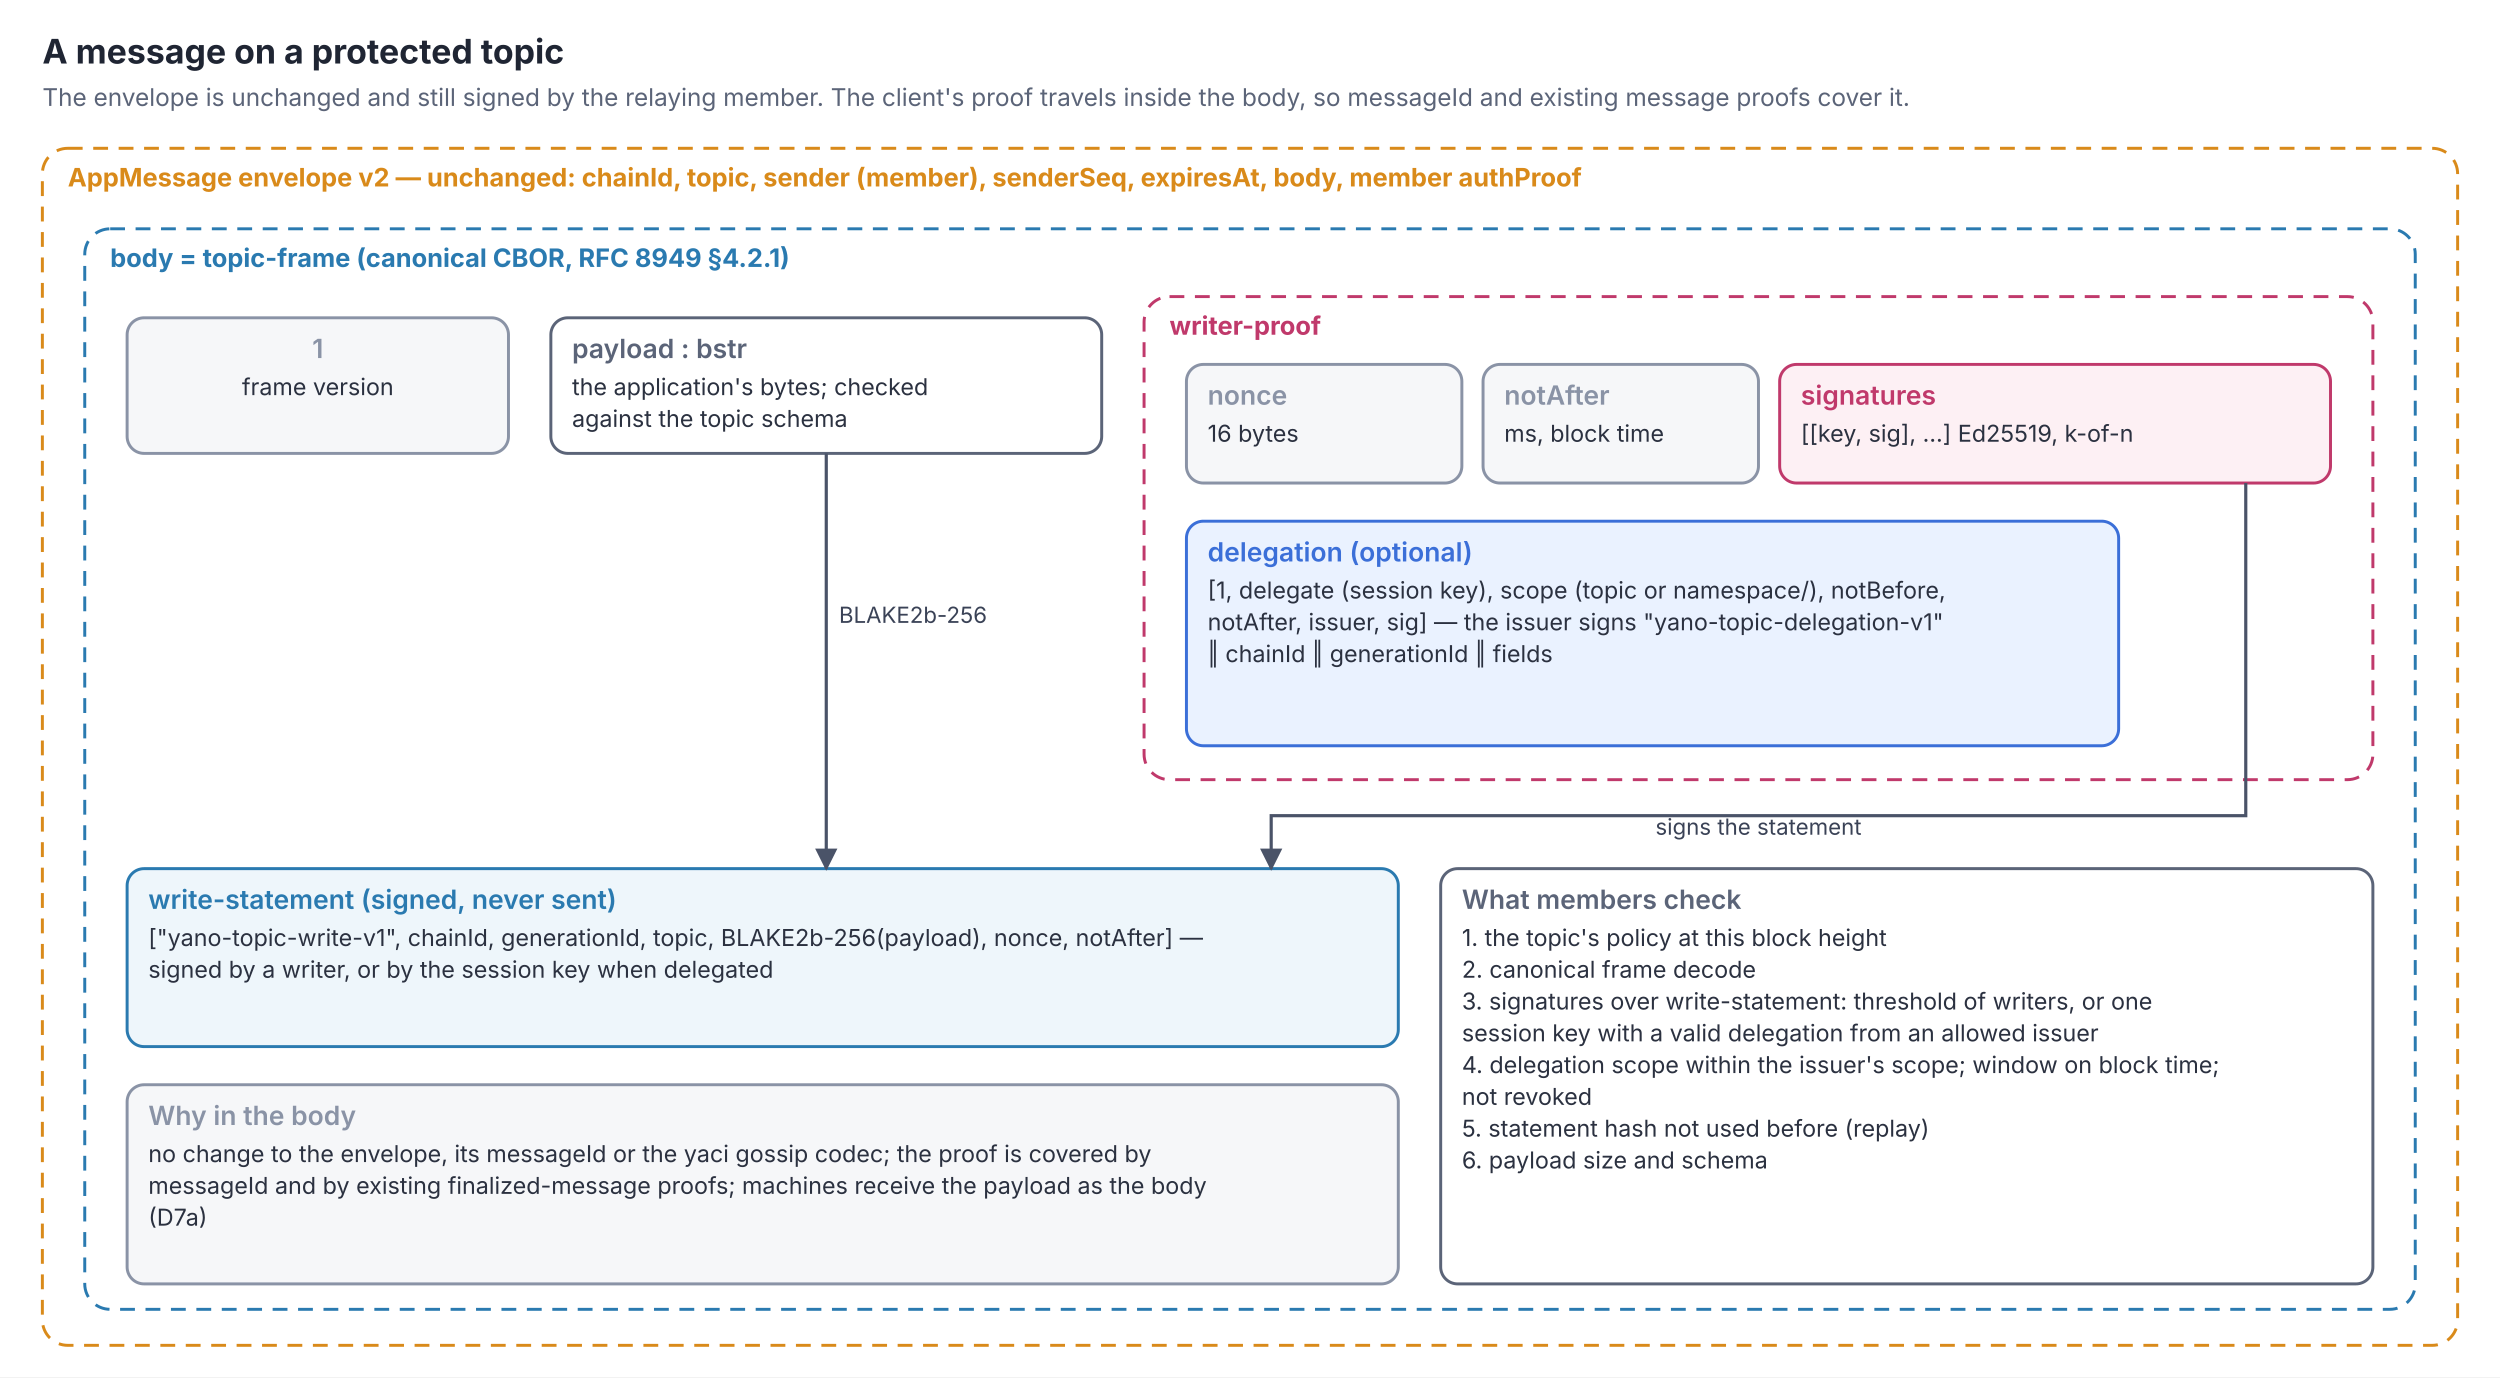
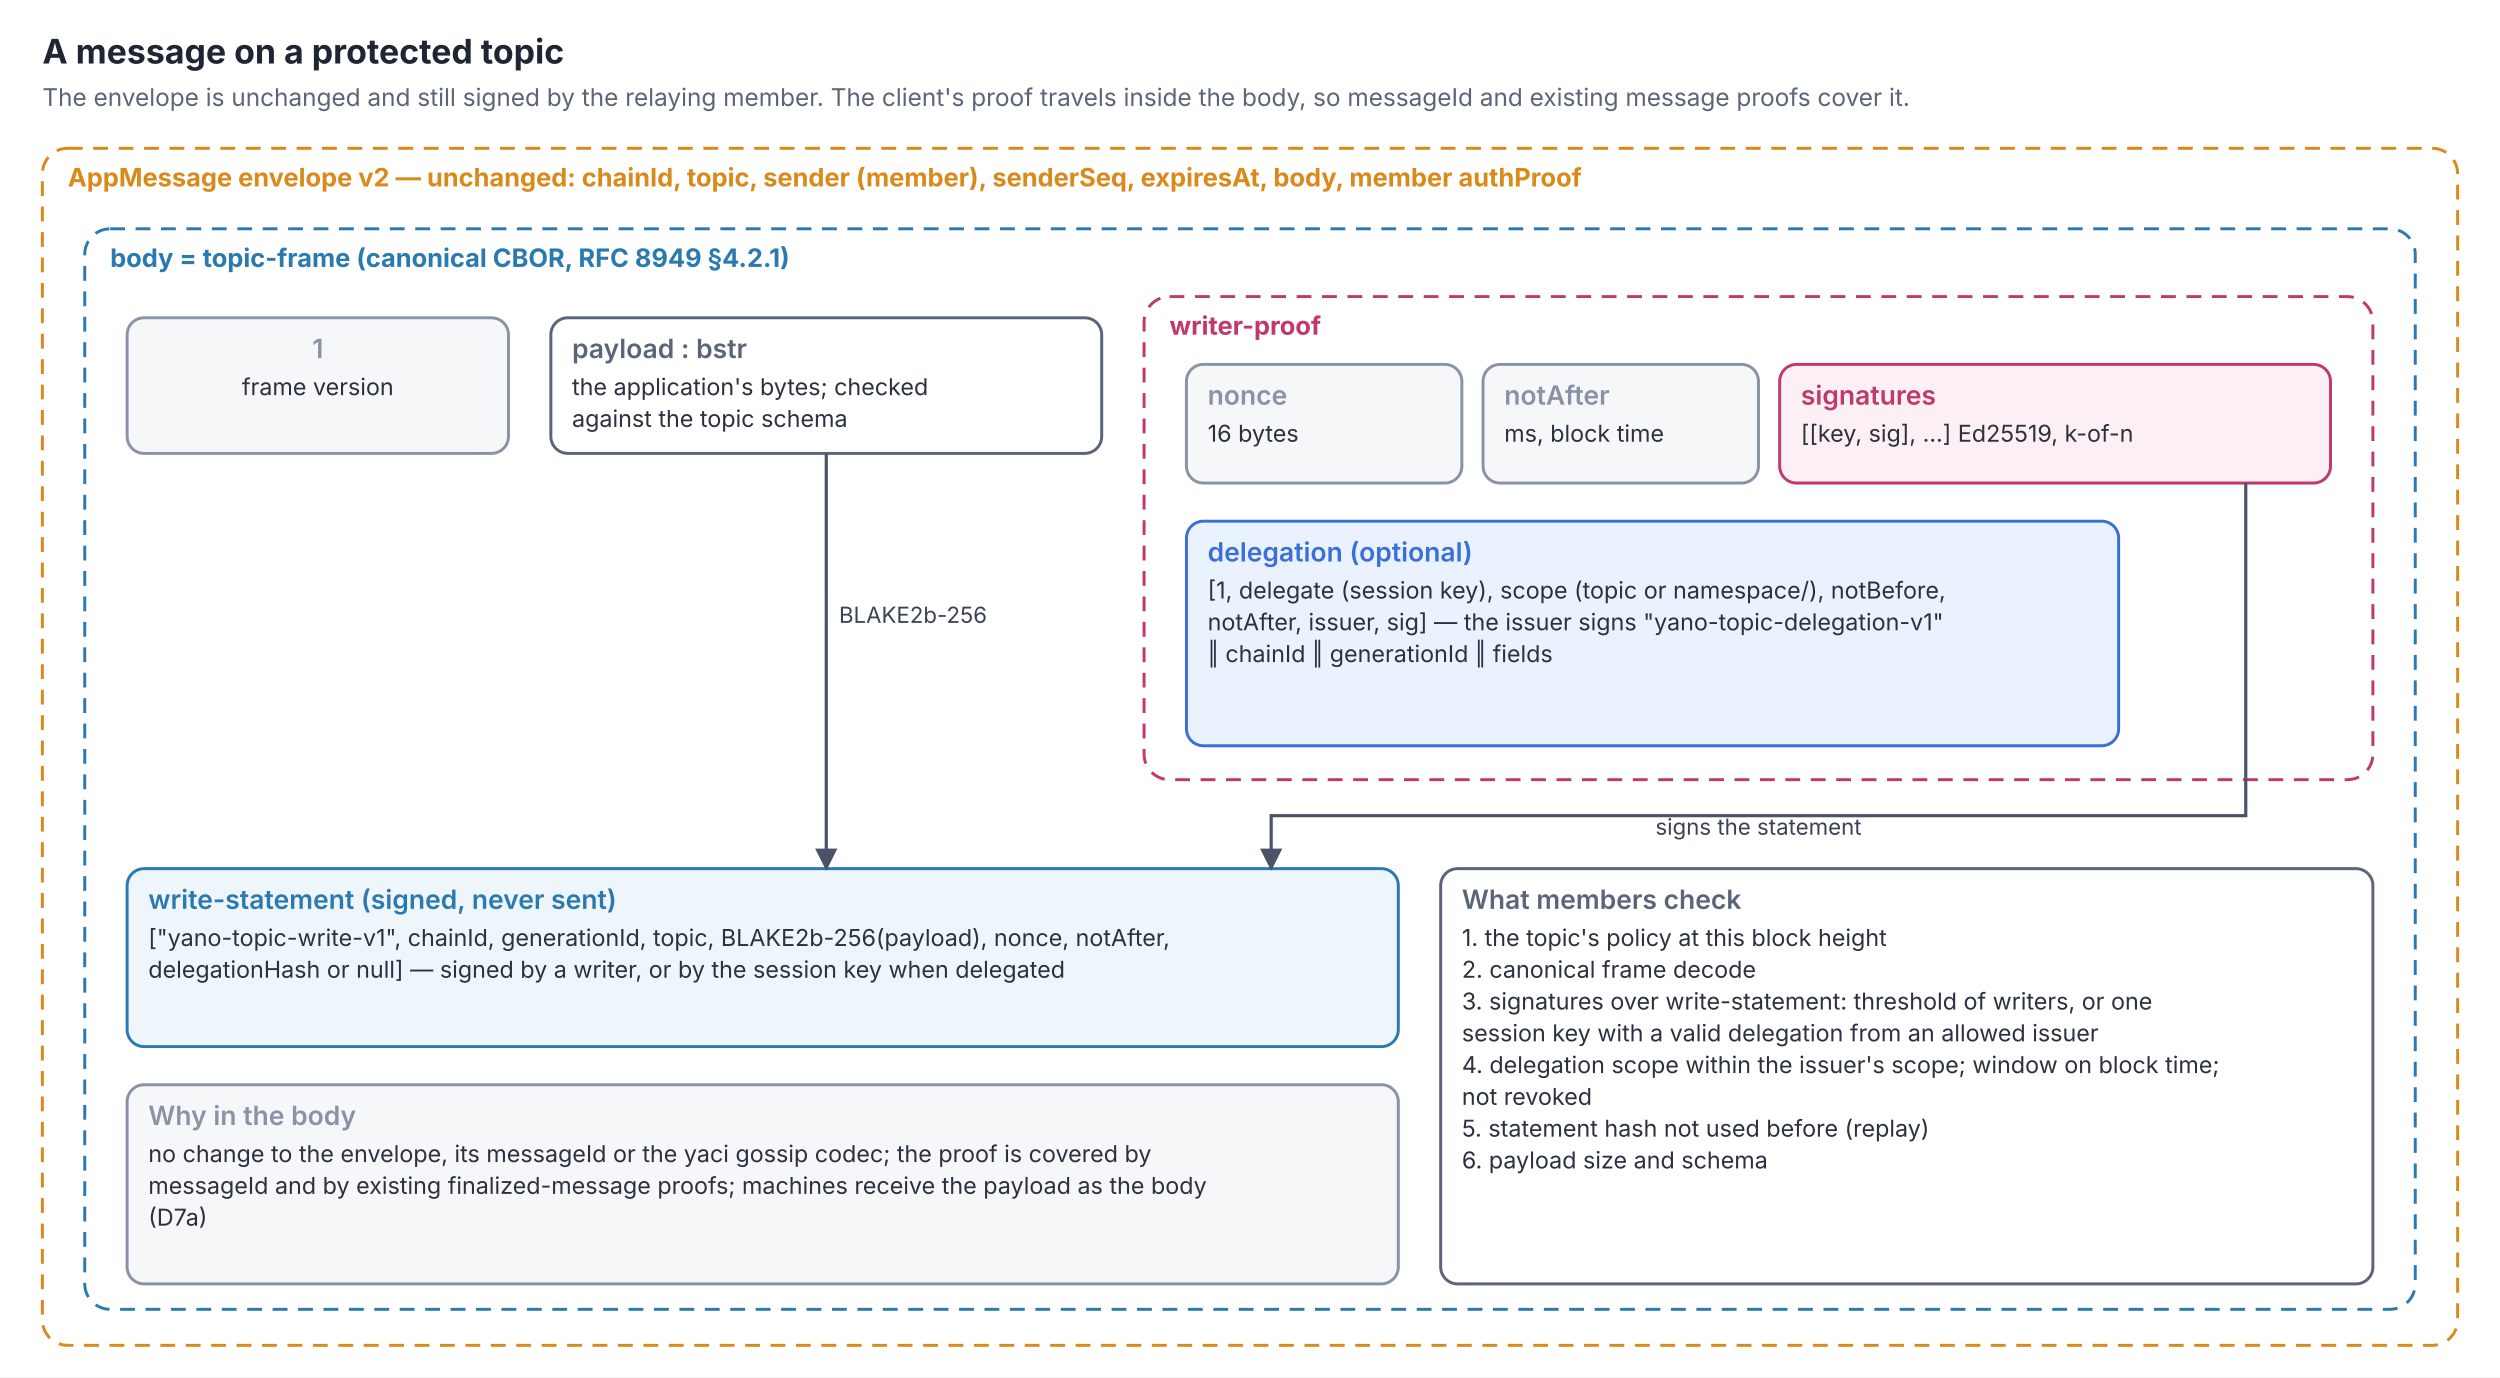
<svg xmlns="http://www.w3.org/2000/svg" width="1180" height="650" viewBox="0 0 1180 650" role="img" aria-label="ADR-039 the body frame and what each signature covers">
  <defs>
    <marker id="arrow" viewBox="0 0 10 10" refX="9" refY="5" markerWidth="7" markerHeight="7" orient="auto-start-reverse">
      <path d="M 0 0 L 10 5 L 0 10 z" fill="#4a5368" />
    </marker>
    <marker id="arrowStart" viewBox="0 0 10 10" refX="1" refY="5" markerWidth="7" markerHeight="7" orient="auto-start-reverse">
      <path d="M 0 0 L 10 5 L 0 10 z" fill="#4a5368" />
    </marker>
  </defs>
  <rect x="0" y="0" width="1180" height="650" fill="#ffffff" />
  <text x="20" y="30" font-family="Inter, 'Segoe UI', Helvetica, Arial, sans-serif" font-size="16" font-weight="700" fill="#1f2533" text-anchor="start">A message on a protected topic</text>
  <text x="20" y="50" font-family="Inter, 'Segoe UI', Helvetica, Arial, sans-serif" font-size="11.5" font-weight="normal" fill="#5b6478" text-anchor="start">The envelope is unchanged and still signed by the relaying member. The client's proof travels inside the body, so messageId and existing message proofs cover it.</text>
  <rect x="20" y="70" width="1140" height="565" rx="12" fill="none" stroke="#d98a1a" stroke-width="1.4" stroke-dasharray="7 5" />
  <text x="32" y="88" font-family="Inter, 'Segoe UI', Helvetica, Arial, sans-serif" font-size="12" font-weight="700" fill="#d98a1a" text-anchor="start">AppMessage envelope v2 — unchanged: chainId, topic, sender (member), senderSeq, expiresAt, body, member authProof</text>
  <rect x="40" y="108" width="1100" height="510" rx="12" fill="none" stroke="#2a7ab0" stroke-width="1.4" stroke-dasharray="7 5" />
  <text x="52" y="126" font-family="Inter, 'Segoe UI', Helvetica, Arial, sans-serif" font-size="12" font-weight="700" fill="#2a7ab0" text-anchor="start">body = topic-frame (canonical CBOR, RFC 8949 §4.2.1)</text>
  <rect x="60" y="150" width="180" height="64" rx="8" fill="#f6f7f9" stroke="#8a93a6" stroke-width="1.4" />
  <text x="150.0" y="169.0" font-family="Inter, 'Segoe UI', Helvetica, Arial, sans-serif" font-size="12.5" font-weight="600" fill="#8a93a6" text-anchor="middle">1</text>
  <text x="150.0" y="186.5" font-family="Inter, 'Segoe UI', Helvetica, Arial, sans-serif" font-size="11" font-weight="normal" fill="#2b3140" text-anchor="middle">frame version</text>
  <rect x="260" y="150" width="260" height="64" rx="8" fill="#ffffff" stroke="#5b6478" stroke-width="1.4" />
  <text x="270" y="169.0" font-family="Inter, 'Segoe UI', Helvetica, Arial, sans-serif" font-size="12.5" font-weight="600" fill="#5b6478" text-anchor="start">payload : bstr</text>
  <text x="270" y="186.5" font-family="Inter, 'Segoe UI', Helvetica, Arial, sans-serif" font-size="11" font-weight="normal" fill="#2b3140" text-anchor="start">the application's bytes; checked</text>
  <text x="270" y="201.5" font-family="Inter, 'Segoe UI', Helvetica, Arial, sans-serif" font-size="11" font-weight="normal" fill="#2b3140" text-anchor="start">against the topic schema</text>
  <rect x="540" y="140" width="580" height="228" rx="12" fill="none" stroke="#c0396b" stroke-width="1.4" stroke-dasharray="7 5" />
  <text x="552" y="158" font-family="Inter, 'Segoe UI', Helvetica, Arial, sans-serif" font-size="12" font-weight="700" fill="#c0396b" text-anchor="start">writer-proof</text>
  <rect x="560" y="172" width="130" height="56" rx="8" fill="#f6f7f9" stroke="#8a93a6" stroke-width="1.4" />
  <text x="570" y="191.0" font-family="Inter, 'Segoe UI', Helvetica, Arial, sans-serif" font-size="12.5" font-weight="600" fill="#8a93a6" text-anchor="start">nonce</text>
  <text x="570" y="208.5" font-family="Inter, 'Segoe UI', Helvetica, Arial, sans-serif" font-size="11" font-weight="normal" fill="#2b3140" text-anchor="start">16 bytes</text>
  <rect x="700" y="172" width="130" height="56" rx="8" fill="#f6f7f9" stroke="#8a93a6" stroke-width="1.4" />
  <text x="710" y="191.0" font-family="Inter, 'Segoe UI', Helvetica, Arial, sans-serif" font-size="12.5" font-weight="600" fill="#8a93a6" text-anchor="start">notAfter</text>
  <text x="710" y="208.5" font-family="Inter, 'Segoe UI', Helvetica, Arial, sans-serif" font-size="11" font-weight="normal" fill="#2b3140" text-anchor="start">ms, block time</text>
  <rect x="840" y="172" width="260" height="56" rx="8" fill="#fdf0f4" stroke="#c0396b" stroke-width="1.4" />
  <text x="850" y="191.0" font-family="Inter, 'Segoe UI', Helvetica, Arial, sans-serif" font-size="12.5" font-weight="600" fill="#c0396b" text-anchor="start">signatures</text>
  <text x="850" y="208.5" font-family="Inter, 'Segoe UI', Helvetica, Arial, sans-serif" font-size="11" font-weight="normal" fill="#2b3140" text-anchor="start">[[key, sig], …] Ed25519, k-of-n</text>
  <rect x="560" y="246" width="440" height="106" rx="8" fill="#eaf2ff" stroke="#3b6fd8" stroke-width="1.4" />
  <text x="570" y="265.0" font-family="Inter, 'Segoe UI', Helvetica, Arial, sans-serif" font-size="12.5" font-weight="600" fill="#3b6fd8" text-anchor="start">delegation (optional)</text>
  <text x="570" y="282.5" font-family="Inter, 'Segoe UI', Helvetica, Arial, sans-serif" font-size="11" font-weight="normal" fill="#2b3140" text-anchor="start">[1, delegate (session key), scope (topic or namespace/), notBefore,</text>
  <text x="570" y="297.5" font-family="Inter, 'Segoe UI', Helvetica, Arial, sans-serif" font-size="11" font-weight="normal" fill="#2b3140" text-anchor="start">notAfter, issuer, sig] — the issuer signs "yano-topic-delegation-v1"</text>
  <text x="570" y="312.5" font-family="Inter, 'Segoe UI', Helvetica, Arial, sans-serif" font-size="11" font-weight="normal" fill="#2b3140" text-anchor="start">‖ chainId ‖ generationId ‖ fields</text>
  <rect x="60" y="410" width="600" height="84" rx="8" fill="#eef6fb" stroke="#2a7ab0" stroke-width="1.4" />
  <text x="70" y="429.0" font-family="Inter, 'Segoe UI', Helvetica, Arial, sans-serif" font-size="12.5" font-weight="600" fill="#2a7ab0" text-anchor="start">write-statement (signed, never sent)</text>
-   <text x="70" y="446.5" font-family="Inter, 'Segoe UI', Helvetica, Arial, sans-serif" font-size="11" font-weight="normal" fill="#2b3140" text-anchor="start">["yano-topic-write-v1", chainId, generationId, topic, BLAKE2b-256(payload), nonce, notAfter] —</text>
-   <text x="70" y="461.5" font-family="Inter, 'Segoe UI', Helvetica, Arial, sans-serif" font-size="11" font-weight="normal" fill="#2b3140" text-anchor="start">signed by a writer, or by the session key when delegated</text>
+   <text x="70" y="446.5" font-family="Inter, 'Segoe UI', Helvetica, Arial, sans-serif" font-size="11" font-weight="normal" fill="#2b3140" text-anchor="start">["yano-topic-write-v1", chainId, generationId, topic, BLAKE2b-256(payload), nonce, notAfter,</text>
+   <text x="70" y="461.5" font-family="Inter, 'Segoe UI', Helvetica, Arial, sans-serif" font-size="11" font-weight="normal" fill="#2b3140" text-anchor="start">delegationHash or null] — signed by a writer, or by the session key when delegated</text>
  <rect x="680" y="410" width="440" height="196" rx="8" fill="#ffffff" stroke="#5b6478" stroke-width="1.4" />
  <text x="690" y="429.0" font-family="Inter, 'Segoe UI', Helvetica, Arial, sans-serif" font-size="12.5" font-weight="600" fill="#5b6478" text-anchor="start">What members check</text>
  <text x="690" y="446.5" font-family="Inter, 'Segoe UI', Helvetica, Arial, sans-serif" font-size="11" font-weight="normal" fill="#2b3140" text-anchor="start">1. the topic's policy at this block height</text>
  <text x="690" y="461.5" font-family="Inter, 'Segoe UI', Helvetica, Arial, sans-serif" font-size="11" font-weight="normal" fill="#2b3140" text-anchor="start">2. canonical frame decode</text>
  <text x="690" y="476.5" font-family="Inter, 'Segoe UI', Helvetica, Arial, sans-serif" font-size="11" font-weight="normal" fill="#2b3140" text-anchor="start">3. signatures over write-statement: threshold of writers, or one</text>
  <text x="690" y="491.5" font-family="Inter, 'Segoe UI', Helvetica, Arial, sans-serif" font-size="11" font-weight="normal" fill="#2b3140" text-anchor="start">session key with a valid delegation from an allowed issuer</text>
  <text x="690" y="506.5" font-family="Inter, 'Segoe UI', Helvetica, Arial, sans-serif" font-size="11" font-weight="normal" fill="#2b3140" text-anchor="start">4. delegation scope within the issuer's scope; window on block time;</text>
  <text x="690" y="521.5" font-family="Inter, 'Segoe UI', Helvetica, Arial, sans-serif" font-size="11" font-weight="normal" fill="#2b3140" text-anchor="start">not revoked</text>
  <text x="690" y="536.5" font-family="Inter, 'Segoe UI', Helvetica, Arial, sans-serif" font-size="11" font-weight="normal" fill="#2b3140" text-anchor="start">5. statement hash not used before (replay)</text>
  <text x="690" y="551.5" font-family="Inter, 'Segoe UI', Helvetica, Arial, sans-serif" font-size="11" font-weight="normal" fill="#2b3140" text-anchor="start">6. payload size and schema</text>
  <rect x="60" y="512" width="600" height="94" rx="8" fill="#f6f7f9" stroke="#8a93a6" stroke-width="1.4" />
  <text x="70" y="531.0" font-family="Inter, 'Segoe UI', Helvetica, Arial, sans-serif" font-size="12.5" font-weight="600" fill="#8a93a6" text-anchor="start">Why in the body</text>
  <text x="70" y="548.5" font-family="Inter, 'Segoe UI', Helvetica, Arial, sans-serif" font-size="11" font-weight="normal" fill="#2b3140" text-anchor="start">no change to the envelope, its messageId or the yaci gossip codec; the proof is covered by</text>
  <text x="70" y="563.5" font-family="Inter, 'Segoe UI', Helvetica, Arial, sans-serif" font-size="11" font-weight="normal" fill="#2b3140" text-anchor="start">messageId and by existing finalized-message proofs; machines receive the payload as the body</text>
  <text x="70" y="578.5" font-family="Inter, 'Segoe UI', Helvetica, Arial, sans-serif" font-size="11" font-weight="normal" fill="#2b3140" text-anchor="start">(D7a)</text>
  <path d="M 390 214 L 390 410" fill="none" stroke="#4a5368" stroke-width="1.5" marker-end="url(#arrow)" />
  <text x="396" y="294.0" font-family="Inter, 'Segoe UI', Helvetica, Arial, sans-serif" font-size="10.5" font-weight="normal" fill="#3a4256" text-anchor="start">BLAKE2b-256</text>
  <path d="M 1060 228 L 1060 385 L 600 385 L 600 410" fill="none" stroke="#4a5368" stroke-width="1.5" marker-end="url(#arrow)" />
  <text x="830" y="394.0" font-family="Inter, 'Segoe UI', Helvetica, Arial, sans-serif" font-size="10.5" font-weight="normal" fill="#3a4256" text-anchor="middle">signs the statement</text>
</svg>
